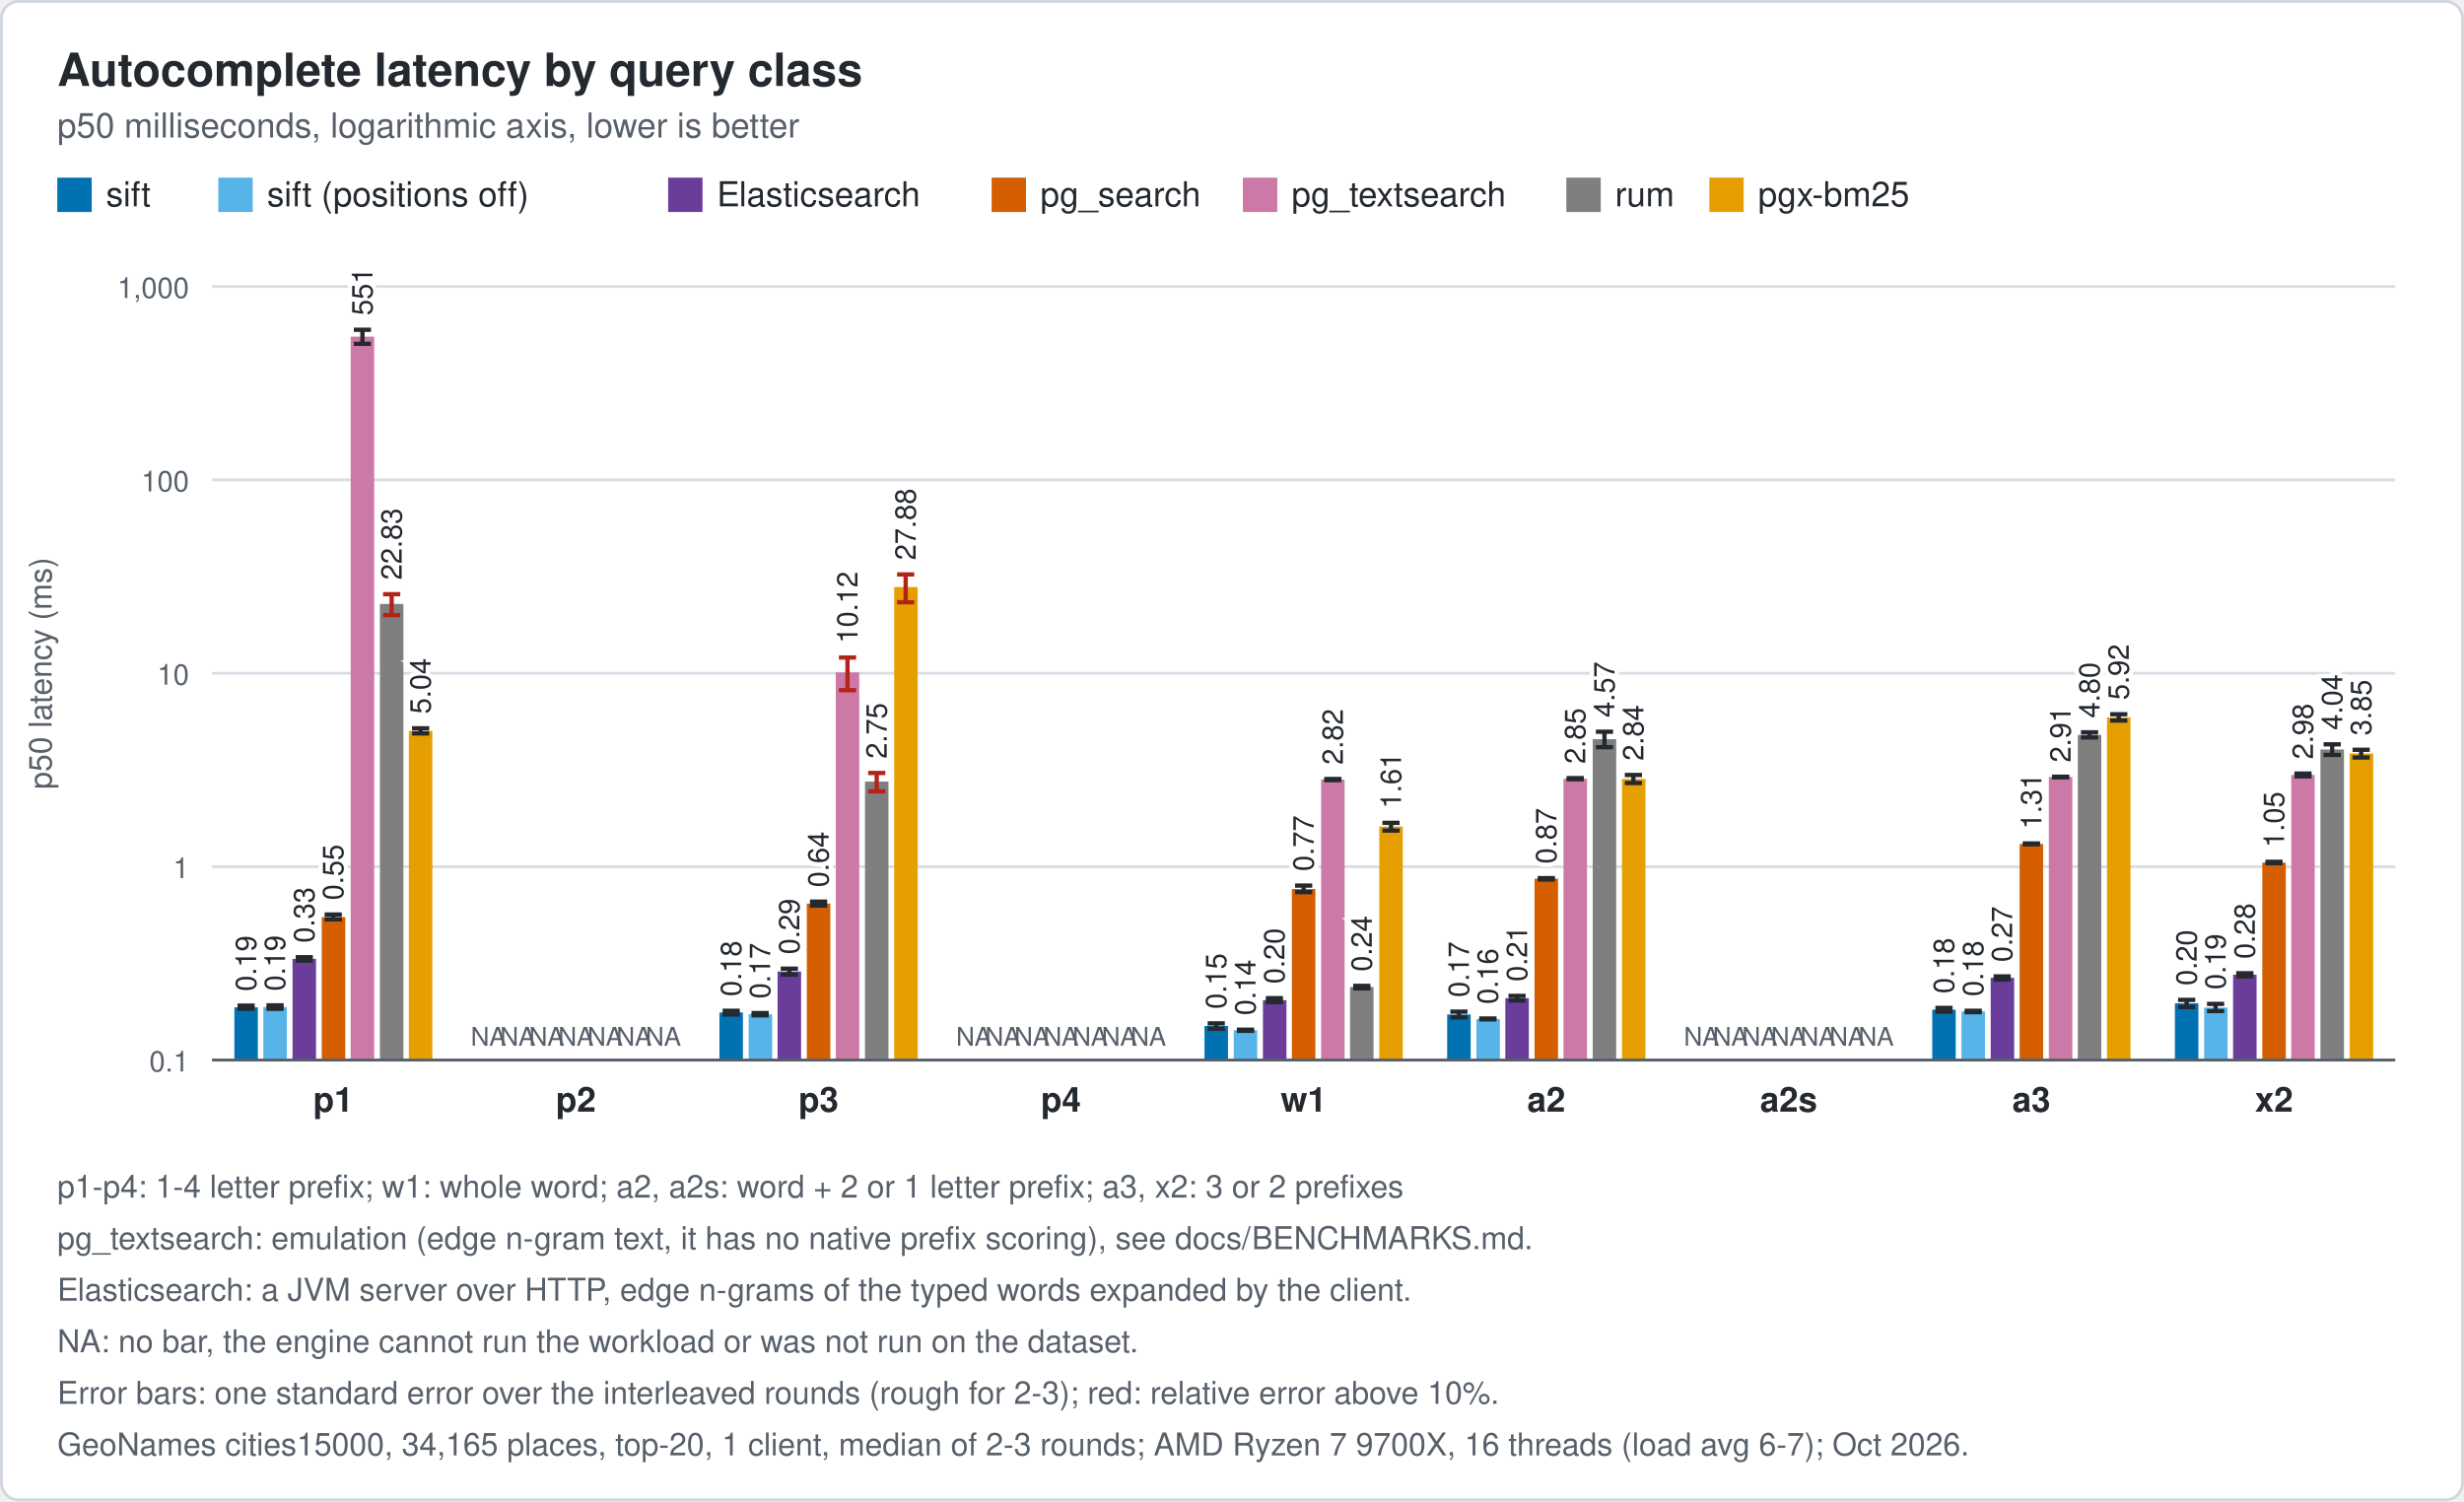
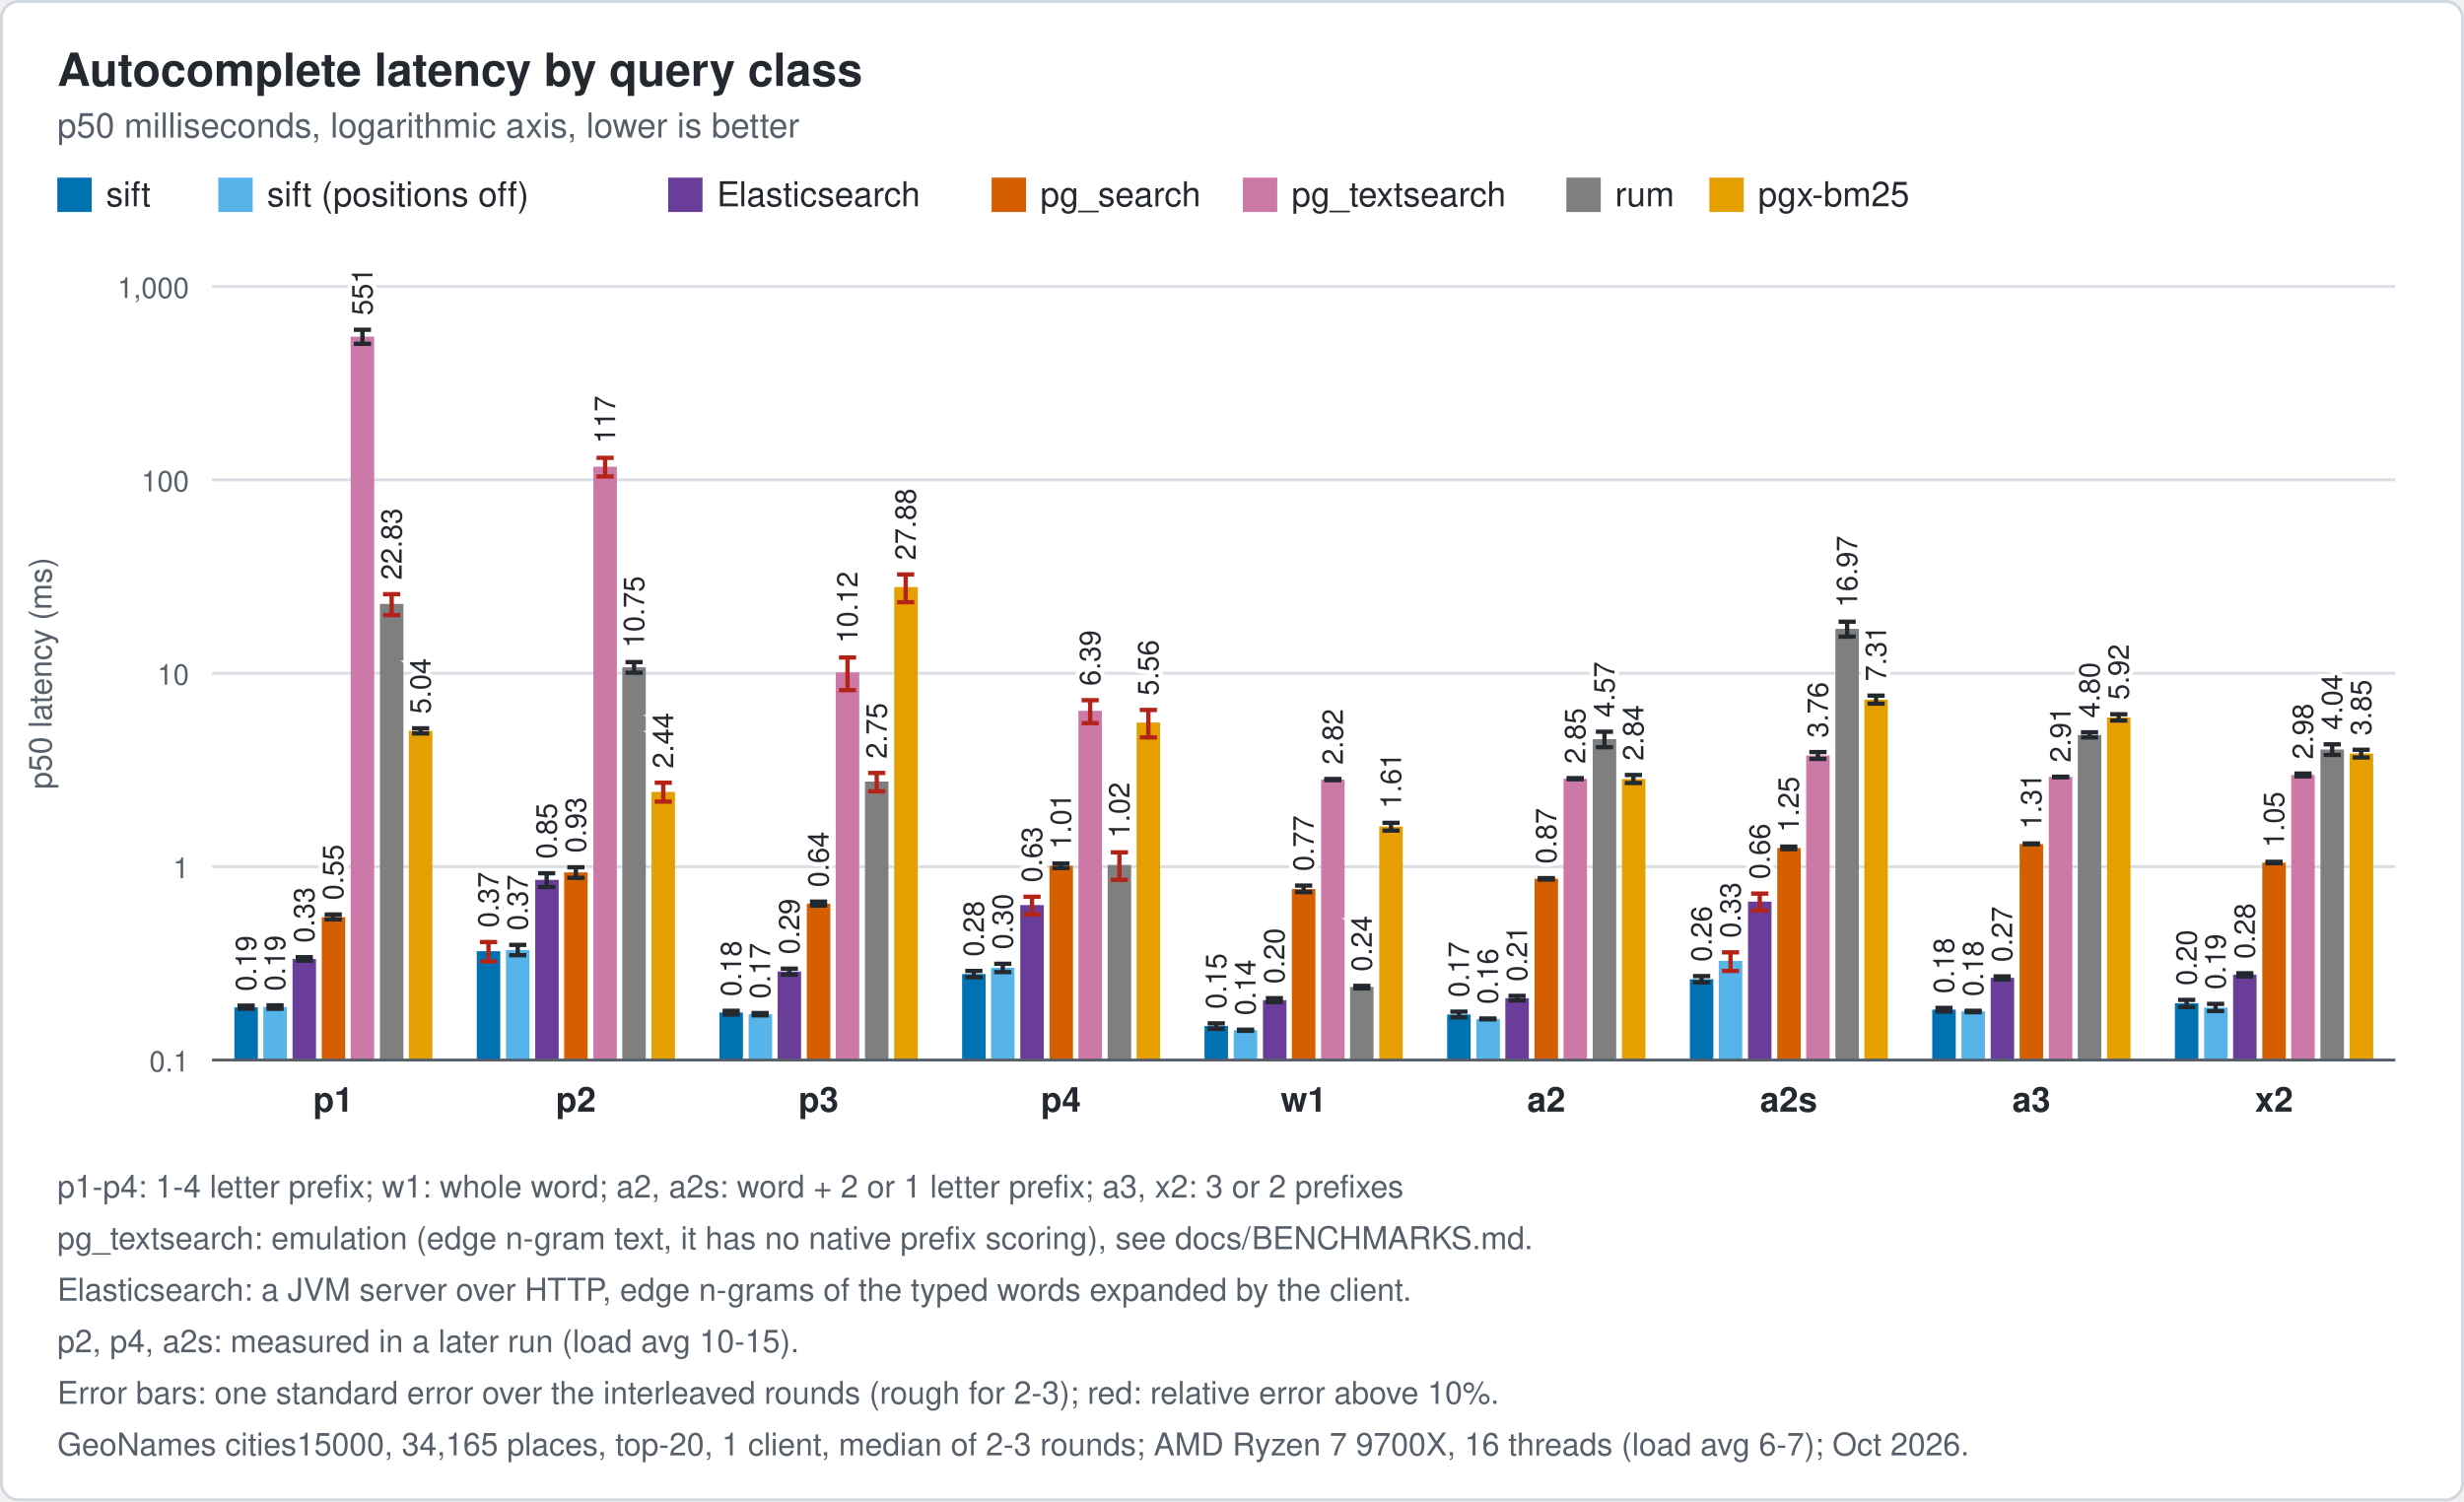
<svg xmlns="http://www.w3.org/2000/svg" width="860" height="524" viewBox="0 0 860 524" role="img" aria-labelledby="t d" font-family="Helvetica, Arial, sans-serif">
  <rect x="0.5" y="0.5" width="859" height="523" rx="6" fill="#ffffff" stroke="#d0d7de" />
  <text x="20" y="30" font-size="16" text-anchor="start" fill="#24292f" font-weight="bold">Autocomplete latency by query class</text>
  <text x="20" y="48" font-size="12" text-anchor="start" fill="#57606a">p50 milliseconds, logarithmic axis, lower is better</text>
  <rect x="20" y="62" width="12" height="12" fill="#0072B2" />
  <text x="37" y="72" font-size="12" text-anchor="start" fill="#24292f">sift</text>
  <rect x="76.2" y="62" width="12" height="12" fill="#56B4E9" />
  <text x="93.2" y="72" font-size="12" text-anchor="start" fill="#24292f">sift (positions off)</text>
  <rect x="233.2" y="62" width="12" height="12" fill="#6A3D9A" />
  <text x="250.2" y="72" font-size="12" text-anchor="start" fill="#24292f">Elasticsearch</text>
  <rect x="346.1" y="62" width="12" height="12" fill="#D55E00" />
  <text x="363.1" y="72" font-size="12" text-anchor="start" fill="#24292f">pg_search</text>
  <rect x="433.8" y="62" width="12" height="12" fill="#CC79A7" />
  <text x="450.8" y="72" font-size="12" text-anchor="start" fill="#24292f">pg_textsearch</text>
  <rect x="546.7" y="62" width="12" height="12" fill="#7f7f7f" />
  <text x="563.7" y="72" font-size="12" text-anchor="start" fill="#24292f">rum</text>
  <rect x="596.6" y="62" width="12" height="12" fill="#E69F00" />
  <text x="613.6" y="72" font-size="12" text-anchor="start" fill="#24292f">pgx-bm25</text>
  <line x1="74" y1="370" x2="836" y2="370" stroke="#d8dee4" stroke-width="1" />
  <text x="66" y="374" font-size="10" text-anchor="end" fill="#57606a">0.1</text>
  <line x1="74" y1="302.5" x2="836" y2="302.5" stroke="#d8dee4" stroke-width="1" />
  <text x="66" y="306.5" font-size="10" text-anchor="end" fill="#57606a">1</text>
  <line x1="74" y1="235" x2="836" y2="235" stroke="#d8dee4" stroke-width="1" />
  <text x="66" y="239" font-size="10" text-anchor="end" fill="#57606a">10</text>
  <line x1="74" y1="167.5" x2="836" y2="167.5" stroke="#d8dee4" stroke-width="1" />
  <text x="66" y="171.5" font-size="10" text-anchor="end" fill="#57606a">100</text>
  <line x1="74" y1="100" x2="836" y2="100" stroke="#d8dee4" stroke-width="1" />
  <text x="66" y="104" font-size="10" text-anchor="end" fill="#57606a">1,000</text>
  <text transform="translate(18 235) rotate(-90)" font-size="11" text-anchor="middle" fill="#57606a">p50 latency (ms)</text>
  <rect x="81.8" y="351.6" width="8.2" height="18.4" fill="#0072B2" />
  <line x1="85.9" y1="351" x2="85.9" y2="352.1" stroke="#24292f" stroke-width="1.5" />
  <line x1="82.9" y1="351" x2="88.9" y2="351" stroke="#24292f" stroke-width="1.5" />
  <line x1="82.9" y1="352.1" x2="88.9" y2="352.1" stroke="#24292f" stroke-width="1.5" />
  <text transform="translate(89.4 346) rotate(-90)" font-size="10" text-anchor="start" fill="#24292f" stroke="#ffffff" stroke-width="3" paint-order="stroke">0.19</text>
  <rect x="91.9" y="351.5" width="8.2" height="18.5" fill="#56B4E9" />
  <line x1="96" y1="350.9" x2="96" y2="352.1" stroke="#24292f" stroke-width="1.5" />
  <line x1="93" y1="350.9" x2="99" y2="350.9" stroke="#24292f" stroke-width="1.5" />
  <line x1="93" y1="352.1" x2="99" y2="352.1" stroke="#24292f" stroke-width="1.5" />
  <text transform="translate(99.5 345.9) rotate(-90)" font-size="10" text-anchor="start" fill="#24292f" stroke="#ffffff" stroke-width="3" paint-order="stroke">0.19</text>
  <rect x="102.1" y="334.7" width="8.2" height="35.3" fill="#6A3D9A" />
  <line x1="106.2" y1="334.1" x2="106.2" y2="335.3" stroke="#24292f" stroke-width="1.5" />
  <line x1="103.2" y1="334.1" x2="109.2" y2="334.1" stroke="#24292f" stroke-width="1.5" />
  <line x1="103.2" y1="335.3" x2="109.2" y2="335.3" stroke="#24292f" stroke-width="1.5" />
  <text transform="translate(109.7 329.1) rotate(-90)" font-size="10" text-anchor="start" fill="#24292f" stroke="#ffffff" stroke-width="3" paint-order="stroke">0.33</text>
  <rect x="112.3" y="320.1" width="8.2" height="49.9" fill="#D55E00" />
  <line x1="116.3" y1="319.2" x2="116.3" y2="320.9" stroke="#24292f" stroke-width="1.5" />
  <line x1="113.3" y1="319.2" x2="119.3" y2="319.2" stroke="#24292f" stroke-width="1.5" />
  <line x1="113.3" y1="320.9" x2="119.3" y2="320.9" stroke="#24292f" stroke-width="1.5" />
  <text transform="translate(119.8 314.2) rotate(-90)" font-size="10" text-anchor="start" fill="#24292f" stroke="#ffffff" stroke-width="3" paint-order="stroke">0.55</text>
  <rect x="122.4" y="117.5" width="8.2" height="252.5" fill="#CC79A7" />
  <line x1="126.5" y1="115.1" x2="126.5" y2="120" stroke="#24292f" stroke-width="1.5" />
  <line x1="123.5" y1="115.1" x2="129.5" y2="115.1" stroke="#24292f" stroke-width="1.5" />
  <line x1="123.5" y1="120" x2="129.5" y2="120" stroke="#24292f" stroke-width="1.5" />
  <text transform="translate(130 110.1) rotate(-90)" font-size="10" text-anchor="start" fill="#24292f" stroke="#ffffff" stroke-width="3" paint-order="stroke">551</text>
  <rect x="132.6" y="210.8" width="8.2" height="159.2" fill="#7f7f7f" />
  <line x1="136.7" y1="207.4" x2="136.7" y2="214.7" stroke="#b42318" stroke-width="1.5" />
  <line x1="133.7" y1="207.4" x2="139.7" y2="207.4" stroke="#b42318" stroke-width="1.5" />
  <line x1="133.7" y1="214.7" x2="139.7" y2="214.7" stroke="#b42318" stroke-width="1.5" />
  <text transform="translate(140.2 202.4) rotate(-90)" font-size="10" text-anchor="start" fill="#24292f" stroke="#ffffff" stroke-width="3" paint-order="stroke">22.83</text>
  <rect x="142.7" y="255.1" width="8.2" height="114.9" fill="#E69F00" />
  <line x1="146.8" y1="254.2" x2="146.8" y2="256" stroke="#24292f" stroke-width="1.5" />
  <line x1="143.8" y1="254.2" x2="149.8" y2="254.2" stroke="#24292f" stroke-width="1.5" />
  <line x1="143.8" y1="256" x2="149.8" y2="256" stroke="#24292f" stroke-width="1.5" />
  <text transform="translate(150.3 249.2) rotate(-90)" font-size="10" text-anchor="start" fill="#24292f" stroke="#ffffff" stroke-width="3" paint-order="stroke">5.04</text>
  <text x="116.3" y="388" font-size="12" text-anchor="middle" fill="#24292f" font-weight="bold">p1</text>
-   <text x="170.5" y="365" font-size="9" text-anchor="middle" fill="#57606a">NA</text>
-   <text x="180.7" y="365" font-size="9" text-anchor="middle" fill="#57606a">NA</text>
-   <text x="190.8" y="365" font-size="9" text-anchor="middle" fill="#57606a">NA</text>
-   <text x="201" y="365" font-size="9" text-anchor="middle" fill="#57606a">NA</text>
-   <text x="211.2" y="365" font-size="9" text-anchor="middle" fill="#57606a">NA</text>
-   <text x="221.3" y="365" font-size="9" text-anchor="middle" fill="#57606a">NA</text>
-   <text x="231.5" y="365" font-size="9" text-anchor="middle" fill="#57606a">NA</text>
+   <rect x="166.4" y="332" width="8.2" height="38" fill="#0072B2" />
+   <line x1="170.5" y1="328.8" x2="170.5" y2="335.6" stroke="#b42318" stroke-width="1.5" />
+   <line x1="167.5" y1="328.8" x2="173.5" y2="328.8" stroke="#b42318" stroke-width="1.5" />
+   <line x1="167.5" y1="335.6" x2="173.5" y2="335.6" stroke="#b42318" stroke-width="1.5" />
+   <text transform="translate(174 323.8) rotate(-90)" font-size="10" text-anchor="start" fill="#24292f" stroke="#ffffff" stroke-width="3" paint-order="stroke">0.37</text>
+   <rect x="176.6" y="331.6" width="8.2" height="38.4" fill="#56B4E9" />
+   <line x1="180.7" y1="329.8" x2="180.7" y2="333.4" stroke="#24292f" stroke-width="1.5" />
+   <line x1="177.7" y1="329.8" x2="183.7" y2="329.8" stroke="#24292f" stroke-width="1.5" />
+   <line x1="177.7" y1="333.4" x2="183.7" y2="333.4" stroke="#24292f" stroke-width="1.5" />
+   <text transform="translate(184.2 324.8) rotate(-90)" font-size="10" text-anchor="start" fill="#24292f" stroke="#ffffff" stroke-width="3" paint-order="stroke">0.37</text>
+   <rect x="186.8" y="307.1" width="8.2" height="62.9" fill="#6A3D9A" />
+   <line x1="190.8" y1="304.8" x2="190.8" y2="309.6" stroke="#24292f" stroke-width="1.5" />
+   <line x1="187.8" y1="304.8" x2="193.8" y2="304.8" stroke="#24292f" stroke-width="1.5" />
+   <line x1="187.8" y1="309.6" x2="193.8" y2="309.6" stroke="#24292f" stroke-width="1.5" />
+   <text transform="translate(194.3 299.8) rotate(-90)" font-size="10" text-anchor="start" fill="#24292f" stroke="#ffffff" stroke-width="3" paint-order="stroke">0.85</text>
+   <rect x="196.9" y="304.5" width="8.2" height="65.5" fill="#D55E00" />
+   <line x1="201" y1="302.7" x2="201" y2="306.4" stroke="#24292f" stroke-width="1.5" />
+   <line x1="198" y1="302.7" x2="204" y2="302.7" stroke="#24292f" stroke-width="1.5" />
+   <line x1="198" y1="306.4" x2="204" y2="306.4" stroke="#24292f" stroke-width="1.5" />
+   <text transform="translate(204.5 297.7) rotate(-90)" font-size="10" text-anchor="start" fill="#24292f" stroke="#ffffff" stroke-width="3" paint-order="stroke">0.93</text>
+   <rect x="207.1" y="162.9" width="8.2" height="207.1" fill="#CC79A7" />
+   <line x1="211.2" y1="159.8" x2="211.2" y2="166.3" stroke="#b42318" stroke-width="1.5" />
+   <line x1="208.2" y1="159.8" x2="214.2" y2="159.8" stroke="#b42318" stroke-width="1.5" />
+   <line x1="208.2" y1="166.3" x2="214.2" y2="166.3" stroke="#b42318" stroke-width="1.5" />
+   <text transform="translate(214.7 154.8) rotate(-90)" font-size="10" text-anchor="start" fill="#24292f" stroke="#ffffff" stroke-width="3" paint-order="stroke">117</text>
+   <rect x="217.2" y="232.9" width="8.2" height="137.1" fill="#7f7f7f" />
+   <line x1="221.3" y1="231.1" x2="221.3" y2="234.8" stroke="#24292f" stroke-width="1.5" />
+   <line x1="218.3" y1="231.1" x2="224.3" y2="231.1" stroke="#24292f" stroke-width="1.5" />
+   <line x1="218.3" y1="234.8" x2="224.3" y2="234.8" stroke="#24292f" stroke-width="1.5" />
+   <text transform="translate(224.8 226.1) rotate(-90)" font-size="10" text-anchor="start" fill="#24292f" stroke="#ffffff" stroke-width="3" paint-order="stroke">10.75</text>
+   <rect x="227.4" y="276.4" width="8.2" height="93.6" fill="#E69F00" />
+   <line x1="231.5" y1="273.2" x2="231.5" y2="279.8" stroke="#b42318" stroke-width="1.5" />
+   <line x1="228.5" y1="273.2" x2="234.5" y2="273.2" stroke="#b42318" stroke-width="1.5" />
+   <line x1="228.5" y1="279.8" x2="234.5" y2="279.8" stroke="#b42318" stroke-width="1.5" />
+   <text transform="translate(235 268.2) rotate(-90)" font-size="10" text-anchor="start" fill="#24292f" stroke="#ffffff" stroke-width="3" paint-order="stroke">2.44</text>
  <text x="201" y="388" font-size="12" text-anchor="middle" fill="#24292f" font-weight="bold">p2</text>
  <rect x="251.1" y="353.4" width="8.2" height="16.6" fill="#0072B2" />
  <line x1="255.2" y1="352.8" x2="255.2" y2="354.1" stroke="#24292f" stroke-width="1.5" />
  <line x1="252.2" y1="352.8" x2="258.2" y2="352.8" stroke="#24292f" stroke-width="1.5" />
  <line x1="252.2" y1="354.1" x2="258.2" y2="354.1" stroke="#24292f" stroke-width="1.5" />
  <text transform="translate(258.7 347.8) rotate(-90)" font-size="10" text-anchor="start" fill="#24292f" stroke="#ffffff" stroke-width="3" paint-order="stroke">0.18</text>
  <rect x="261.3" y="354" width="8.2" height="16" fill="#56B4E9" />
  <line x1="265.3" y1="353.6" x2="265.3" y2="354.4" stroke="#24292f" stroke-width="1.5" />
  <line x1="262.3" y1="353.6" x2="268.3" y2="353.6" stroke="#24292f" stroke-width="1.5" />
  <line x1="262.3" y1="354.4" x2="268.3" y2="354.4" stroke="#24292f" stroke-width="1.5" />
  <text transform="translate(268.8 348.6) rotate(-90)" font-size="10" text-anchor="start" fill="#24292f" stroke="#ffffff" stroke-width="3" paint-order="stroke">0.17</text>
  <rect x="271.4" y="339.1" width="8.2" height="30.9" fill="#6A3D9A" />
  <line x1="275.5" y1="338.1" x2="275.5" y2="340.2" stroke="#24292f" stroke-width="1.5" />
  <line x1="272.5" y1="338.1" x2="278.5" y2="338.1" stroke="#24292f" stroke-width="1.5" />
  <line x1="272.5" y1="340.2" x2="278.5" y2="340.2" stroke="#24292f" stroke-width="1.5" />
  <text transform="translate(279 333.1) rotate(-90)" font-size="10" text-anchor="start" fill="#24292f" stroke="#ffffff" stroke-width="3" paint-order="stroke">0.29</text>
  <rect x="281.6" y="315.4" width="8.2" height="54.6" fill="#D55E00" />
  <line x1="285.7" y1="314.7" x2="285.7" y2="316.1" stroke="#24292f" stroke-width="1.5" />
  <line x1="282.7" y1="314.7" x2="288.7" y2="314.7" stroke="#24292f" stroke-width="1.5" />
  <line x1="282.7" y1="316.1" x2="288.7" y2="316.1" stroke="#24292f" stroke-width="1.5" />
  <text transform="translate(289.2 309.7) rotate(-90)" font-size="10" text-anchor="start" fill="#24292f" stroke="#ffffff" stroke-width="3" paint-order="stroke">0.64</text>
  <rect x="291.7" y="234.7" width="8.2" height="135.3" fill="#CC79A7" />
  <line x1="295.8" y1="229.5" x2="295.8" y2="240.9" stroke="#b42318" stroke-width="1.5" />
  <line x1="292.8" y1="229.5" x2="298.8" y2="229.5" stroke="#b42318" stroke-width="1.5" />
  <line x1="292.8" y1="240.9" x2="298.8" y2="240.9" stroke="#b42318" stroke-width="1.5" />
  <text transform="translate(299.3 224.5) rotate(-90)" font-size="10" text-anchor="start" fill="#24292f" stroke="#ffffff" stroke-width="3" paint-order="stroke">10.12</text>
  <rect x="301.9" y="272.8" width="8.2" height="97.2" fill="#7f7f7f" />
  <line x1="306" y1="269.8" x2="306" y2="276.2" stroke="#b42318" stroke-width="1.5" />
  <line x1="303" y1="269.8" x2="309" y2="269.8" stroke="#b42318" stroke-width="1.5" />
  <line x1="303" y1="276.2" x2="309" y2="276.2" stroke="#b42318" stroke-width="1.5" />
  <text transform="translate(309.5 264.8) rotate(-90)" font-size="10" text-anchor="start" fill="#24292f" stroke="#ffffff" stroke-width="3" paint-order="stroke">2.75</text>
  <rect x="312.1" y="204.9" width="8.2" height="165.1" fill="#E69F00" />
  <line x1="316.1" y1="200.5" x2="316.1" y2="210.2" stroke="#b42318" stroke-width="1.5" />
  <line x1="313.1" y1="200.5" x2="319.1" y2="200.5" stroke="#b42318" stroke-width="1.5" />
  <line x1="313.1" y1="210.2" x2="319.1" y2="210.2" stroke="#b42318" stroke-width="1.5" />
  <text transform="translate(319.6 195.5) rotate(-90)" font-size="10" text-anchor="start" fill="#24292f" stroke="#ffffff" stroke-width="3" paint-order="stroke">27.88</text>
  <text x="285.7" y="388" font-size="12" text-anchor="middle" fill="#24292f" font-weight="bold">p3</text>
-   <text x="339.9" y="365" font-size="9" text-anchor="middle" fill="#57606a">NA</text>
-   <text x="350" y="365" font-size="9" text-anchor="middle" fill="#57606a">NA</text>
-   <text x="360.2" y="365" font-size="9" text-anchor="middle" fill="#57606a">NA</text>
-   <text x="370.3" y="365" font-size="9" text-anchor="middle" fill="#57606a">NA</text>
-   <text x="380.5" y="365" font-size="9" text-anchor="middle" fill="#57606a">NA</text>
-   <text x="390.7" y="365" font-size="9" text-anchor="middle" fill="#57606a">NA</text>
-   <text x="400.8" y="365" font-size="9" text-anchor="middle" fill="#57606a">NA</text>
+   <rect x="335.8" y="340" width="8.2" height="30" fill="#0072B2" />
+   <line x1="339.9" y1="338.9" x2="339.9" y2="341.1" stroke="#24292f" stroke-width="1.5" />
+   <line x1="336.9" y1="338.9" x2="342.9" y2="338.9" stroke="#24292f" stroke-width="1.5" />
+   <line x1="336.9" y1="341.1" x2="342.9" y2="341.1" stroke="#24292f" stroke-width="1.5" />
+   <text transform="translate(343.4 333.9) rotate(-90)" font-size="10" text-anchor="start" fill="#24292f" stroke="#ffffff" stroke-width="3" paint-order="stroke">0.28</text>
+   <rect x="345.9" y="337.8" width="8.2" height="32.2" fill="#56B4E9" />
+   <line x1="350" y1="336.4" x2="350" y2="339.3" stroke="#24292f" stroke-width="1.5" />
+   <line x1="347" y1="336.4" x2="353" y2="336.4" stroke="#24292f" stroke-width="1.5" />
+   <line x1="347" y1="339.3" x2="353" y2="339.3" stroke="#24292f" stroke-width="1.5" />
+   <text transform="translate(353.5 331.4) rotate(-90)" font-size="10" text-anchor="start" fill="#24292f" stroke="#ffffff" stroke-width="3" paint-order="stroke">0.30</text>
+   <rect x="356.1" y="315.9" width="8.2" height="54.1" fill="#6A3D9A" />
+   <line x1="360.2" y1="313" x2="360.2" y2="319.2" stroke="#b42318" stroke-width="1.5" />
+   <line x1="357.2" y1="313" x2="363.2" y2="313" stroke="#b42318" stroke-width="1.5" />
+   <line x1="357.2" y1="319.2" x2="363.2" y2="319.2" stroke="#b42318" stroke-width="1.5" />
+   <text transform="translate(363.7 308) rotate(-90)" font-size="10" text-anchor="start" fill="#24292f" stroke="#ffffff" stroke-width="3" paint-order="stroke">0.63</text>
+   <rect x="366.3" y="302.2" width="8.2" height="67.8" fill="#D55E00" />
+   <line x1="370.3" y1="301.4" x2="370.3" y2="303" stroke="#24292f" stroke-width="1.5" />
+   <line x1="367.3" y1="301.4" x2="373.3" y2="301.4" stroke="#24292f" stroke-width="1.5" />
+   <line x1="367.3" y1="303" x2="373.3" y2="303" stroke="#24292f" stroke-width="1.5" />
+   <text transform="translate(373.8 296.4) rotate(-90)" font-size="10" text-anchor="start" fill="#24292f" stroke="#ffffff" stroke-width="3" paint-order="stroke">1.01</text>
+   <rect x="376.4" y="248.1" width="8.2" height="121.9" fill="#CC79A7" />
+   <line x1="380.5" y1="244.4" x2="380.5" y2="252.4" stroke="#b42318" stroke-width="1.5" />
+   <line x1="377.5" y1="244.4" x2="383.5" y2="244.4" stroke="#b42318" stroke-width="1.5" />
+   <line x1="377.5" y1="252.4" x2="383.5" y2="252.4" stroke="#b42318" stroke-width="1.5" />
+   <text transform="translate(384 239.4) rotate(-90)" font-size="10" text-anchor="start" fill="#24292f" stroke="#ffffff" stroke-width="3" paint-order="stroke">6.39</text>
+   <rect x="386.6" y="301.9" width="8.2" height="68.1" fill="#7f7f7f" />
+   <line x1="390.7" y1="297.5" x2="390.7" y2="307.1" stroke="#b42318" stroke-width="1.5" />
+   <line x1="387.7" y1="297.5" x2="393.7" y2="297.5" stroke="#b42318" stroke-width="1.5" />
+   <line x1="387.7" y1="307.1" x2="393.7" y2="307.1" stroke="#b42318" stroke-width="1.5" />
+   <text transform="translate(394.2 292.5) rotate(-90)" font-size="10" text-anchor="start" fill="#24292f" stroke="#ffffff" stroke-width="3" paint-order="stroke">1.02</text>
+   <rect x="396.7" y="252.2" width="8.2" height="117.8" fill="#E69F00" />
+   <line x1="400.8" y1="247.8" x2="400.8" y2="257.4" stroke="#b42318" stroke-width="1.5" />
+   <line x1="397.8" y1="247.8" x2="403.8" y2="247.8" stroke="#b42318" stroke-width="1.5" />
+   <line x1="397.8" y1="257.4" x2="403.8" y2="257.4" stroke="#b42318" stroke-width="1.5" />
+   <text transform="translate(404.3 242.8) rotate(-90)" font-size="10" text-anchor="start" fill="#24292f" stroke="#ffffff" stroke-width="3" paint-order="stroke">5.56</text>
  <text x="370.3" y="388" font-size="12" text-anchor="middle" fill="#24292f" font-weight="bold">p4</text>
  <rect x="420.4" y="358.1" width="8.2" height="11.9" fill="#0072B2" />
  <line x1="424.5" y1="357.2" x2="424.5" y2="359.1" stroke="#24292f" stroke-width="1.5" />
  <line x1="421.5" y1="357.2" x2="427.5" y2="357.2" stroke="#24292f" stroke-width="1.5" />
  <line x1="421.5" y1="359.1" x2="427.5" y2="359.1" stroke="#24292f" stroke-width="1.5" />
  <text transform="translate(428 352.2) rotate(-90)" font-size="10" text-anchor="start" fill="#24292f" stroke="#ffffff" stroke-width="3" paint-order="stroke">0.15</text>
  <rect x="430.6" y="359.6" width="8.2" height="10.4" fill="#56B4E9" />
  <line x1="434.7" y1="359.4" x2="434.7" y2="359.8" stroke="#24292f" stroke-width="1.5" />
  <line x1="431.7" y1="359.4" x2="437.7" y2="359.4" stroke="#24292f" stroke-width="1.5" />
  <line x1="431.7" y1="359.8" x2="437.7" y2="359.8" stroke="#24292f" stroke-width="1.5" />
  <text transform="translate(438.2 354.4) rotate(-90)" font-size="10" text-anchor="start" fill="#24292f" stroke="#ffffff" stroke-width="3" paint-order="stroke">0.14</text>
  <rect x="440.8" y="349.1" width="8.2" height="20.9" fill="#6A3D9A" />
  <line x1="444.8" y1="348.4" x2="444.8" y2="349.8" stroke="#24292f" stroke-width="1.5" />
  <line x1="441.8" y1="348.4" x2="447.8" y2="348.4" stroke="#24292f" stroke-width="1.5" />
  <line x1="441.8" y1="349.8" x2="447.8" y2="349.8" stroke="#24292f" stroke-width="1.5" />
  <text transform="translate(448.3 343.4) rotate(-90)" font-size="10" text-anchor="start" fill="#24292f" stroke="#ffffff" stroke-width="3" paint-order="stroke">0.20</text>
  <rect x="450.9" y="310.3" width="8.2" height="59.7" fill="#D55E00" />
  <line x1="455" y1="309.1" x2="455" y2="311.4" stroke="#24292f" stroke-width="1.5" />
  <line x1="452" y1="309.1" x2="458" y2="309.1" stroke="#24292f" stroke-width="1.5" />
  <line x1="452" y1="311.4" x2="458" y2="311.4" stroke="#24292f" stroke-width="1.5" />
  <text transform="translate(458.5 304.1) rotate(-90)" font-size="10" text-anchor="start" fill="#24292f" stroke="#ffffff" stroke-width="3" paint-order="stroke">0.77</text>
  <rect x="461.1" y="272.1" width="8.2" height="97.9" fill="#CC79A7" />
  <line x1="465.2" y1="271.9" x2="465.2" y2="272.3" stroke="#24292f" stroke-width="1.5" />
  <line x1="462.2" y1="271.9" x2="468.2" y2="271.9" stroke="#24292f" stroke-width="1.5" />
  <line x1="462.2" y1="272.3" x2="468.2" y2="272.3" stroke="#24292f" stroke-width="1.5" />
  <text transform="translate(468.7 266.9) rotate(-90)" font-size="10" text-anchor="start" fill="#24292f" stroke="#ffffff" stroke-width="3" paint-order="stroke">2.82</text>
  <rect x="471.2" y="344.5" width="8.2" height="25.5" fill="#7f7f7f" />
  <line x1="475.3" y1="344.1" x2="475.3" y2="345" stroke="#24292f" stroke-width="1.5" />
  <line x1="472.3" y1="344.1" x2="478.3" y2="344.1" stroke="#24292f" stroke-width="1.5" />
  <line x1="472.3" y1="345" x2="478.3" y2="345" stroke="#24292f" stroke-width="1.5" />
  <text transform="translate(478.8 339.1) rotate(-90)" font-size="10" text-anchor="start" fill="#24292f" stroke="#ffffff" stroke-width="3" paint-order="stroke">0.24</text>
  <rect x="481.4" y="288.5" width="8.2" height="81.5" fill="#E69F00" />
  <line x1="485.5" y1="287.2" x2="485.5" y2="289.9" stroke="#24292f" stroke-width="1.5" />
  <line x1="482.5" y1="287.2" x2="488.5" y2="287.2" stroke="#24292f" stroke-width="1.5" />
  <line x1="482.5" y1="289.9" x2="488.5" y2="289.9" stroke="#24292f" stroke-width="1.5" />
  <text transform="translate(489 282.2) rotate(-90)" font-size="10" text-anchor="start" fill="#24292f" stroke="#ffffff" stroke-width="3" paint-order="stroke">1.61</text>
  <text x="455" y="388" font-size="12" text-anchor="middle" fill="#24292f" font-weight="bold">w1</text>
  <rect x="505.1" y="354.1" width="8.2" height="15.9" fill="#0072B2" />
  <line x1="509.2" y1="353.1" x2="509.2" y2="355.1" stroke="#24292f" stroke-width="1.5" />
  <line x1="506.2" y1="353.1" x2="512.2" y2="353.1" stroke="#24292f" stroke-width="1.5" />
  <line x1="506.2" y1="355.1" x2="512.2" y2="355.1" stroke="#24292f" stroke-width="1.5" />
  <text transform="translate(512.7 348.1) rotate(-90)" font-size="10" text-anchor="start" fill="#24292f" stroke="#ffffff" stroke-width="3" paint-order="stroke">0.17</text>
  <rect x="515.3" y="355.7" width="8.2" height="14.3" fill="#56B4E9" />
  <line x1="519.3" y1="355.5" x2="519.3" y2="355.8" stroke="#24292f" stroke-width="1.5" />
  <line x1="516.3" y1="355.5" x2="522.3" y2="355.5" stroke="#24292f" stroke-width="1.5" />
  <line x1="516.3" y1="355.8" x2="522.3" y2="355.8" stroke="#24292f" stroke-width="1.5" />
  <text transform="translate(522.8 350.5) rotate(-90)" font-size="10" text-anchor="start" fill="#24292f" stroke="#ffffff" stroke-width="3" paint-order="stroke">0.16</text>
  <rect x="525.4" y="348.4" width="8.2" height="21.6" fill="#6A3D9A" />
  <line x1="529.5" y1="347.6" x2="529.5" y2="349.2" stroke="#24292f" stroke-width="1.5" />
  <line x1="526.5" y1="347.6" x2="532.5" y2="347.6" stroke="#24292f" stroke-width="1.5" />
  <line x1="526.5" y1="349.2" x2="532.5" y2="349.2" stroke="#24292f" stroke-width="1.5" />
  <text transform="translate(533 342.6) rotate(-90)" font-size="10" text-anchor="start" fill="#24292f" stroke="#ffffff" stroke-width="3" paint-order="stroke">0.21</text>
  <rect x="535.6" y="306.7" width="8.2" height="63.3" fill="#D55E00" />
  <line x1="539.7" y1="306.5" x2="539.7" y2="307" stroke="#24292f" stroke-width="1.5" />
  <line x1="536.7" y1="306.5" x2="542.7" y2="306.5" stroke="#24292f" stroke-width="1.5" />
  <line x1="536.7" y1="307" x2="542.7" y2="307" stroke="#24292f" stroke-width="1.5" />
  <text transform="translate(543.2 301.5) rotate(-90)" font-size="10" text-anchor="start" fill="#24292f" stroke="#ffffff" stroke-width="3" paint-order="stroke">0.87</text>
  <rect x="545.7" y="271.8" width="8.2" height="98.2" fill="#CC79A7" />
  <line x1="549.8" y1="271.6" x2="549.8" y2="272" stroke="#24292f" stroke-width="1.5" />
  <line x1="546.8" y1="271.6" x2="552.8" y2="271.6" stroke="#24292f" stroke-width="1.5" />
  <line x1="546.8" y1="272" x2="552.8" y2="272" stroke="#24292f" stroke-width="1.5" />
  <text transform="translate(553.3 266.6) rotate(-90)" font-size="10" text-anchor="start" fill="#24292f" stroke="#ffffff" stroke-width="3" paint-order="stroke">2.85</text>
  <rect x="555.9" y="258" width="8.2" height="112" fill="#7f7f7f" />
  <line x1="560" y1="255.4" x2="560" y2="260.8" stroke="#24292f" stroke-width="1.5" />
  <line x1="557" y1="255.4" x2="563" y2="255.4" stroke="#24292f" stroke-width="1.5" />
  <line x1="557" y1="260.8" x2="563" y2="260.8" stroke="#24292f" stroke-width="1.5" />
  <text transform="translate(563.5 250.4) rotate(-90)" font-size="10" text-anchor="start" fill="#24292f" stroke="#ffffff" stroke-width="3" paint-order="stroke">4.57</text>
  <rect x="566.1" y="271.9" width="8.2" height="98.1" fill="#E69F00" />
  <line x1="570.1" y1="270.5" x2="570.1" y2="273.3" stroke="#24292f" stroke-width="1.5" />
  <line x1="567.1" y1="270.5" x2="573.1" y2="270.5" stroke="#24292f" stroke-width="1.5" />
  <line x1="567.1" y1="273.3" x2="573.1" y2="273.3" stroke="#24292f" stroke-width="1.5" />
  <text transform="translate(573.6 265.5) rotate(-90)" font-size="10" text-anchor="start" fill="#24292f" stroke="#ffffff" stroke-width="3" paint-order="stroke">2.84</text>
  <text x="539.7" y="388" font-size="12" text-anchor="middle" fill="#24292f" font-weight="bold">a2</text>
-   <text x="593.9" y="365" font-size="9" text-anchor="middle" fill="#57606a">NA</text>
-   <text x="604" y="365" font-size="9" text-anchor="middle" fill="#57606a">NA</text>
-   <text x="614.2" y="365" font-size="9" text-anchor="middle" fill="#57606a">NA</text>
-   <text x="624.3" y="365" font-size="9" text-anchor="middle" fill="#57606a">NA</text>
-   <text x="634.5" y="365" font-size="9" text-anchor="middle" fill="#57606a">NA</text>
-   <text x="644.7" y="365" font-size="9" text-anchor="middle" fill="#57606a">NA</text>
-   <text x="654.8" y="365" font-size="9" text-anchor="middle" fill="#57606a">NA</text>
+   <rect x="589.8" y="341.8" width="8.2" height="28.2" fill="#0072B2" />
+   <line x1="593.9" y1="340.7" x2="593.9" y2="342.9" stroke="#24292f" stroke-width="1.5" />
+   <line x1="590.9" y1="340.7" x2="596.9" y2="340.7" stroke="#24292f" stroke-width="1.5" />
+   <line x1="590.9" y1="342.9" x2="596.9" y2="342.9" stroke="#24292f" stroke-width="1.5" />
+   <text transform="translate(597.4 335.7) rotate(-90)" font-size="10" text-anchor="start" fill="#24292f" stroke="#ffffff" stroke-width="3" paint-order="stroke">0.26</text>
+   <rect x="599.9" y="335.4" width="8.2" height="34.6" fill="#56B4E9" />
+   <line x1="604" y1="332.4" x2="604" y2="338.9" stroke="#b42318" stroke-width="1.5" />
+   <line x1="601" y1="332.4" x2="607" y2="332.4" stroke="#b42318" stroke-width="1.5" />
+   <line x1="601" y1="338.9" x2="607" y2="338.9" stroke="#b42318" stroke-width="1.5" />
+   <text transform="translate(607.5 327.4) rotate(-90)" font-size="10" text-anchor="start" fill="#24292f" stroke="#ffffff" stroke-width="3" paint-order="stroke">0.33</text>
+   <rect x="610.1" y="314.7" width="8.2" height="55.3" fill="#6A3D9A" />
+   <line x1="614.2" y1="311.9" x2="614.2" y2="317.8" stroke="#b42318" stroke-width="1.5" />
+   <line x1="611.2" y1="311.9" x2="617.2" y2="311.9" stroke="#b42318" stroke-width="1.5" />
+   <line x1="611.2" y1="317.8" x2="617.2" y2="317.8" stroke="#b42318" stroke-width="1.5" />
+   <text transform="translate(617.7 306.9) rotate(-90)" font-size="10" text-anchor="start" fill="#24292f" stroke="#ffffff" stroke-width="3" paint-order="stroke">0.66</text>
+   <rect x="620.3" y="296" width="8.2" height="74" fill="#D55E00" />
+   <line x1="624.3" y1="295.5" x2="624.3" y2="296.4" stroke="#24292f" stroke-width="1.5" />
+   <line x1="621.3" y1="295.5" x2="627.3" y2="295.5" stroke="#24292f" stroke-width="1.5" />
+   <line x1="621.3" y1="296.4" x2="627.3" y2="296.4" stroke="#24292f" stroke-width="1.5" />
+   <text transform="translate(627.8 290.5) rotate(-90)" font-size="10" text-anchor="start" fill="#24292f" stroke="#ffffff" stroke-width="3" paint-order="stroke">1.25</text>
+   <rect x="630.4" y="263.7" width="8.2" height="106.3" fill="#CC79A7" />
+   <line x1="634.5" y1="262.5" x2="634.5" y2="264.9" stroke="#24292f" stroke-width="1.5" />
+   <line x1="631.5" y1="262.5" x2="637.5" y2="262.5" stroke="#24292f" stroke-width="1.5" />
+   <line x1="631.5" y1="264.9" x2="637.5" y2="264.9" stroke="#24292f" stroke-width="1.5" />
+   <text transform="translate(638 257.5) rotate(-90)" font-size="10" text-anchor="start" fill="#24292f" stroke="#ffffff" stroke-width="3" paint-order="stroke">3.76</text>
+   <rect x="640.6" y="219.5" width="8.2" height="150.5" fill="#7f7f7f" />
+   <line x1="644.7" y1="217" x2="644.7" y2="222.2" stroke="#24292f" stroke-width="1.5" />
+   <line x1="641.7" y1="217" x2="647.7" y2="217" stroke="#24292f" stroke-width="1.5" />
+   <line x1="641.7" y1="222.2" x2="647.7" y2="222.2" stroke="#24292f" stroke-width="1.5" />
+   <text transform="translate(648.2 212) rotate(-90)" font-size="10" text-anchor="start" fill="#24292f" stroke="#ffffff" stroke-width="3" paint-order="stroke">16.97</text>
+   <rect x="650.7" y="244.2" width="8.2" height="125.8" fill="#E69F00" />
+   <line x1="654.8" y1="242.8" x2="654.8" y2="245.6" stroke="#24292f" stroke-width="1.5" />
+   <line x1="651.8" y1="242.8" x2="657.8" y2="242.8" stroke="#24292f" stroke-width="1.5" />
+   <line x1="651.8" y1="245.6" x2="657.8" y2="245.6" stroke="#24292f" stroke-width="1.5" />
+   <text transform="translate(658.3 237.8) rotate(-90)" font-size="10" text-anchor="start" fill="#24292f" stroke="#ffffff" stroke-width="3" paint-order="stroke">7.31</text>
  <text x="624.3" y="388" font-size="12" text-anchor="middle" fill="#24292f" font-weight="bold">a2s</text>
  <rect x="674.4" y="352.4" width="8.2" height="17.6" fill="#0072B2" />
  <line x1="678.5" y1="351.8" x2="678.5" y2="353.1" stroke="#24292f" stroke-width="1.5" />
  <line x1="675.5" y1="351.8" x2="681.5" y2="351.8" stroke="#24292f" stroke-width="1.5" />
  <line x1="675.5" y1="353.1" x2="681.5" y2="353.1" stroke="#24292f" stroke-width="1.5" />
  <text transform="translate(682 346.8) rotate(-90)" font-size="10" text-anchor="start" fill="#24292f" stroke="#ffffff" stroke-width="3" paint-order="stroke">0.18</text>
  <rect x="684.6" y="353" width="8.2" height="17" fill="#56B4E9" />
  <line x1="688.7" y1="352.8" x2="688.7" y2="353.3" stroke="#24292f" stroke-width="1.5" />
  <line x1="685.7" y1="352.8" x2="691.7" y2="352.8" stroke="#24292f" stroke-width="1.5" />
  <line x1="685.7" y1="353.3" x2="691.7" y2="353.3" stroke="#24292f" stroke-width="1.5" />
  <text transform="translate(692.2 347.8) rotate(-90)" font-size="10" text-anchor="start" fill="#24292f" stroke="#ffffff" stroke-width="3" paint-order="stroke">0.18</text>
  <rect x="694.8" y="341.3" width="8.2" height="28.7" fill="#6A3D9A" />
  <line x1="698.8" y1="340.8" x2="698.8" y2="341.9" stroke="#24292f" stroke-width="1.5" />
  <line x1="695.8" y1="340.8" x2="701.8" y2="340.8" stroke="#24292f" stroke-width="1.5" />
  <line x1="695.8" y1="341.9" x2="701.8" y2="341.9" stroke="#24292f" stroke-width="1.5" />
  <text transform="translate(702.3 335.8) rotate(-90)" font-size="10" text-anchor="start" fill="#24292f" stroke="#ffffff" stroke-width="3" paint-order="stroke">0.27</text>
  <rect x="704.9" y="294.6" width="8.2" height="75.4" fill="#D55E00" />
  <line x1="709" y1="294.4" x2="709" y2="294.7" stroke="#24292f" stroke-width="1.5" />
  <line x1="706" y1="294.4" x2="712" y2="294.4" stroke="#24292f" stroke-width="1.5" />
  <line x1="706" y1="294.7" x2="712" y2="294.7" stroke="#24292f" stroke-width="1.5" />
  <text transform="translate(712.5 289.4) rotate(-90)" font-size="10" text-anchor="start" fill="#24292f" stroke="#ffffff" stroke-width="3" paint-order="stroke">1.31</text>
  <rect x="715.1" y="271.2" width="8.2" height="98.8" fill="#CC79A7" />
  <line x1="719.2" y1="271.1" x2="719.2" y2="271.3" stroke="#24292f" stroke-width="1.5" />
  <line x1="716.2" y1="271.1" x2="722.2" y2="271.1" stroke="#24292f" stroke-width="1.5" />
  <line x1="716.2" y1="271.3" x2="722.2" y2="271.3" stroke="#24292f" stroke-width="1.5" />
  <text transform="translate(722.7 266.1) rotate(-90)" font-size="10" text-anchor="start" fill="#24292f" stroke="#ffffff" stroke-width="3" paint-order="stroke">2.91</text>
  <rect x="725.2" y="256.5" width="8.2" height="113.5" fill="#7f7f7f" />
  <line x1="729.3" y1="255.6" x2="729.3" y2="257.4" stroke="#24292f" stroke-width="1.5" />
  <line x1="726.3" y1="255.6" x2="732.3" y2="255.6" stroke="#24292f" stroke-width="1.5" />
  <line x1="726.3" y1="257.4" x2="732.3" y2="257.4" stroke="#24292f" stroke-width="1.5" />
  <text transform="translate(732.8 250.6) rotate(-90)" font-size="10" text-anchor="start" fill="#24292f" stroke="#ffffff" stroke-width="3" paint-order="stroke">4.80</text>
  <rect x="735.4" y="250.4" width="8.2" height="119.6" fill="#E69F00" />
  <line x1="739.5" y1="249.3" x2="739.5" y2="251.5" stroke="#24292f" stroke-width="1.5" />
  <line x1="736.5" y1="249.3" x2="742.5" y2="249.3" stroke="#24292f" stroke-width="1.5" />
  <line x1="736.5" y1="251.5" x2="742.5" y2="251.5" stroke="#24292f" stroke-width="1.5" />
  <text transform="translate(743 244.3) rotate(-90)" font-size="10" text-anchor="start" fill="#24292f" stroke="#ffffff" stroke-width="3" paint-order="stroke">5.92</text>
  <text x="709" y="388" font-size="12" text-anchor="middle" fill="#24292f" font-weight="bold">a3</text>
  <rect x="759.1" y="350.2" width="8.2" height="19.8" fill="#0072B2" />
  <line x1="763.2" y1="349" x2="763.2" y2="351.5" stroke="#24292f" stroke-width="1.5" />
  <line x1="760.2" y1="349" x2="766.2" y2="349" stroke="#24292f" stroke-width="1.5" />
  <line x1="760.2" y1="351.5" x2="766.2" y2="351.5" stroke="#24292f" stroke-width="1.5" />
  <text transform="translate(766.7 344) rotate(-90)" font-size="10" text-anchor="start" fill="#24292f" stroke="#ffffff" stroke-width="3" paint-order="stroke">0.20</text>
  <rect x="769.3" y="351.7" width="8.2" height="18.3" fill="#56B4E9" />
  <line x1="773.3" y1="350.4" x2="773.3" y2="352.9" stroke="#24292f" stroke-width="1.5" />
  <line x1="770.3" y1="350.4" x2="776.3" y2="350.4" stroke="#24292f" stroke-width="1.5" />
  <line x1="770.3" y1="352.9" x2="776.3" y2="352.9" stroke="#24292f" stroke-width="1.5" />
  <text transform="translate(776.8 345.4) rotate(-90)" font-size="10" text-anchor="start" fill="#24292f" stroke="#ffffff" stroke-width="3" paint-order="stroke">0.19</text>
  <rect x="779.4" y="340.2" width="8.2" height="29.8" fill="#6A3D9A" />
  <line x1="783.5" y1="339.7" x2="783.5" y2="340.8" stroke="#24292f" stroke-width="1.5" />
  <line x1="780.5" y1="339.7" x2="786.5" y2="339.7" stroke="#24292f" stroke-width="1.5" />
  <line x1="780.5" y1="340.8" x2="786.5" y2="340.8" stroke="#24292f" stroke-width="1.5" />
  <text transform="translate(787 334.7) rotate(-90)" font-size="10" text-anchor="start" fill="#24292f" stroke="#ffffff" stroke-width="3" paint-order="stroke">0.28</text>
  <rect x="789.6" y="301.1" width="8.2" height="68.9" fill="#D55E00" />
  <line x1="793.7" y1="300.8" x2="793.7" y2="301.3" stroke="#24292f" stroke-width="1.5" />
  <line x1="790.7" y1="300.8" x2="796.7" y2="300.8" stroke="#24292f" stroke-width="1.5" />
  <line x1="790.7" y1="301.3" x2="796.7" y2="301.3" stroke="#24292f" stroke-width="1.5" />
  <text transform="translate(797.2 295.8) rotate(-90)" font-size="10" text-anchor="start" fill="#24292f" stroke="#ffffff" stroke-width="3" paint-order="stroke">1.05</text>
  <rect x="799.7" y="270.5" width="8.2" height="99.5" fill="#CC79A7" />
  <line x1="803.8" y1="270" x2="803.8" y2="271" stroke="#24292f" stroke-width="1.5" />
  <line x1="800.8" y1="270" x2="806.8" y2="270" stroke="#24292f" stroke-width="1.5" />
  <line x1="800.8" y1="271" x2="806.8" y2="271" stroke="#24292f" stroke-width="1.5" />
  <text transform="translate(807.3 265) rotate(-90)" font-size="10" text-anchor="start" fill="#24292f" stroke="#ffffff" stroke-width="3" paint-order="stroke">2.98</text>
  <rect x="809.9" y="261.6" width="8.2" height="108.4" fill="#7f7f7f" />
  <line x1="814" y1="259.8" x2="814" y2="263.5" stroke="#24292f" stroke-width="1.5" />
  <line x1="811" y1="259.8" x2="817" y2="259.8" stroke="#24292f" stroke-width="1.5" />
  <line x1="811" y1="263.5" x2="817" y2="263.5" stroke="#24292f" stroke-width="1.5" />
  <text transform="translate(817.5 254.8) rotate(-90)" font-size="10" text-anchor="start" fill="#24292f" stroke="#ffffff" stroke-width="3" paint-order="stroke">4.04</text>
  <rect x="820.1" y="263" width="8.2" height="107" fill="#E69F00" />
  <line x1="824.1" y1="261.7" x2="824.1" y2="264.4" stroke="#24292f" stroke-width="1.5" />
  <line x1="821.1" y1="261.7" x2="827.1" y2="261.7" stroke="#24292f" stroke-width="1.5" />
  <line x1="821.1" y1="264.4" x2="827.1" y2="264.4" stroke="#24292f" stroke-width="1.5" />
  <text transform="translate(827.6 256.7) rotate(-90)" font-size="10" text-anchor="start" fill="#24292f" stroke="#ffffff" stroke-width="3" paint-order="stroke">3.85</text>
  <text x="793.7" y="388" font-size="12" text-anchor="middle" fill="#24292f" font-weight="bold">x2</text>
  <line x1="74" y1="370" x2="836" y2="370" stroke="#57606a" stroke-width="1" />
  <text x="20" y="490" font-size="11" text-anchor="start" fill="#57606a">Error bars: one standard error over the interleaved rounds (rough for 2-3); red: relative error above 10%.</text>
-   <text x="20" y="472" font-size="11" text-anchor="start" fill="#57606a">NA: no bar, the engine cannot run the workload or was not run on the dataset.</text>
+   <text x="20" y="472" font-size="11" text-anchor="start" fill="#57606a">p2, p4, a2s: measured in a later run (load avg 10-15).</text>
  <text x="20" y="454" font-size="11" text-anchor="start" fill="#57606a">Elasticsearch: a JVM server over HTTP, edge n-grams of the typed words expanded by the client.</text>
  <text x="20" y="436" font-size="11" text-anchor="start" fill="#57606a">pg_textsearch: emulation (edge n-gram text, it has no native prefix scoring), see docs/BENCHMARKS.md.</text>
  <text x="20" y="418" font-size="11" text-anchor="start" fill="#57606a">p1-p4: 1-4 letter prefix; w1: whole word; a2, a2s: word + 2 or 1 letter prefix; a3, x2: 3 or 2 prefixes</text>
  <text x="20" y="508" font-size="11" text-anchor="start" fill="#57606a">GeoNames cities15000, 34,165 places, top-20, 1 client, median of 2-3 rounds; AMD Ryzen 7 9700X, 16 threads (load avg 6-7); Oct 2026.</text>
</svg>
